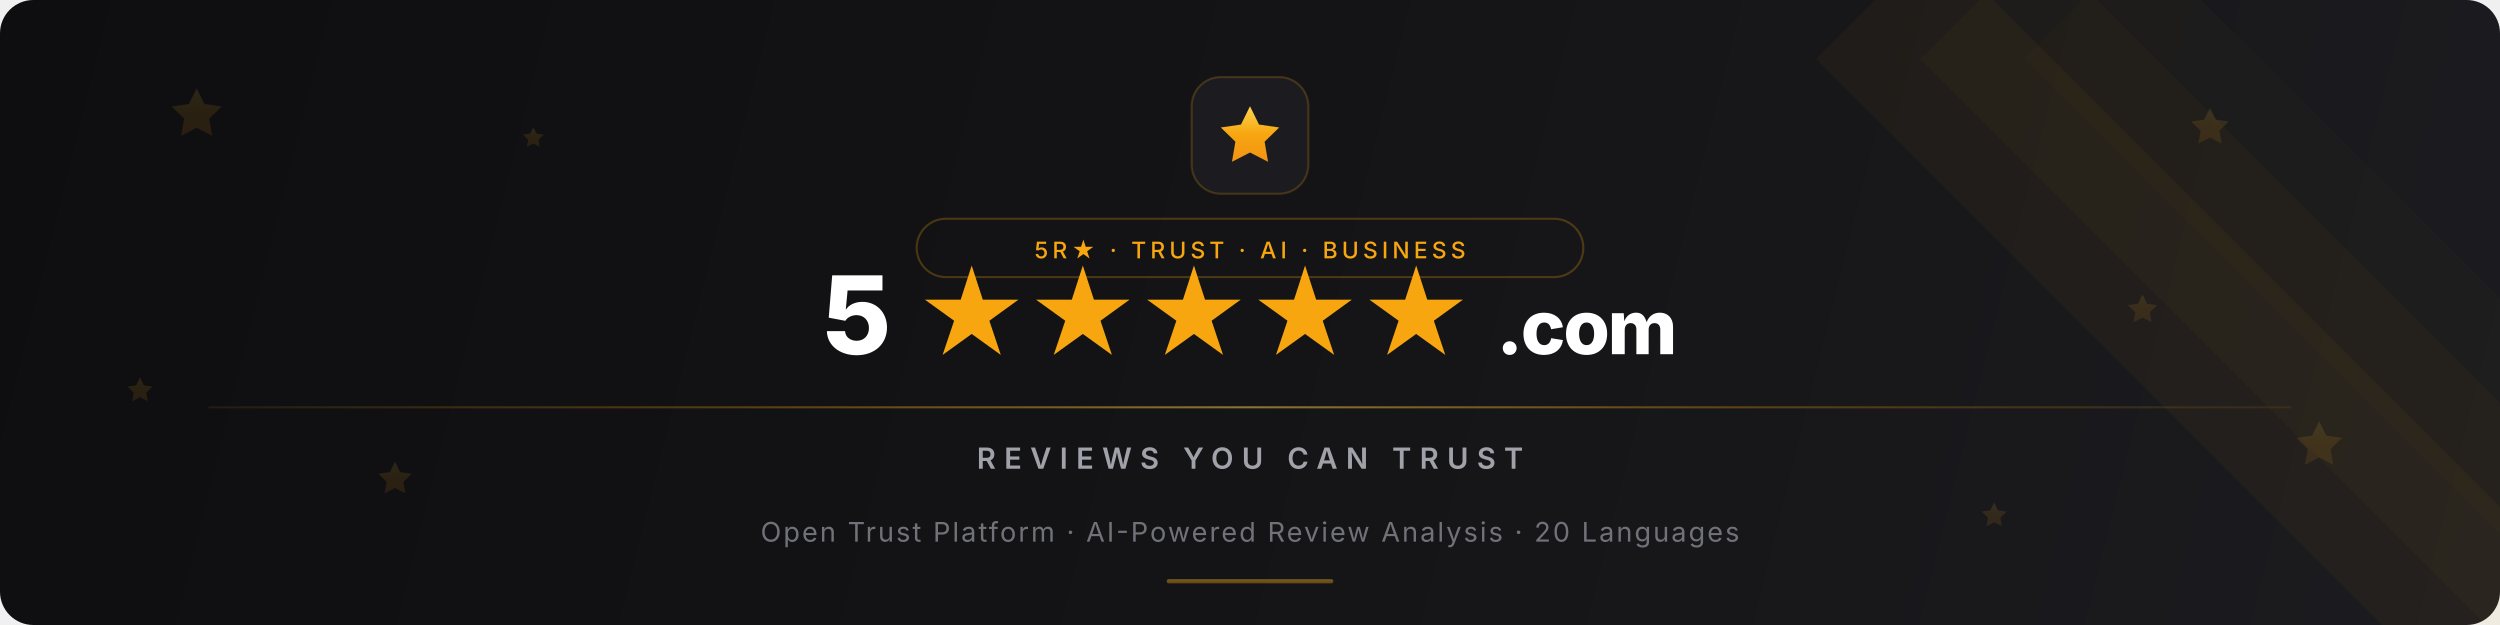
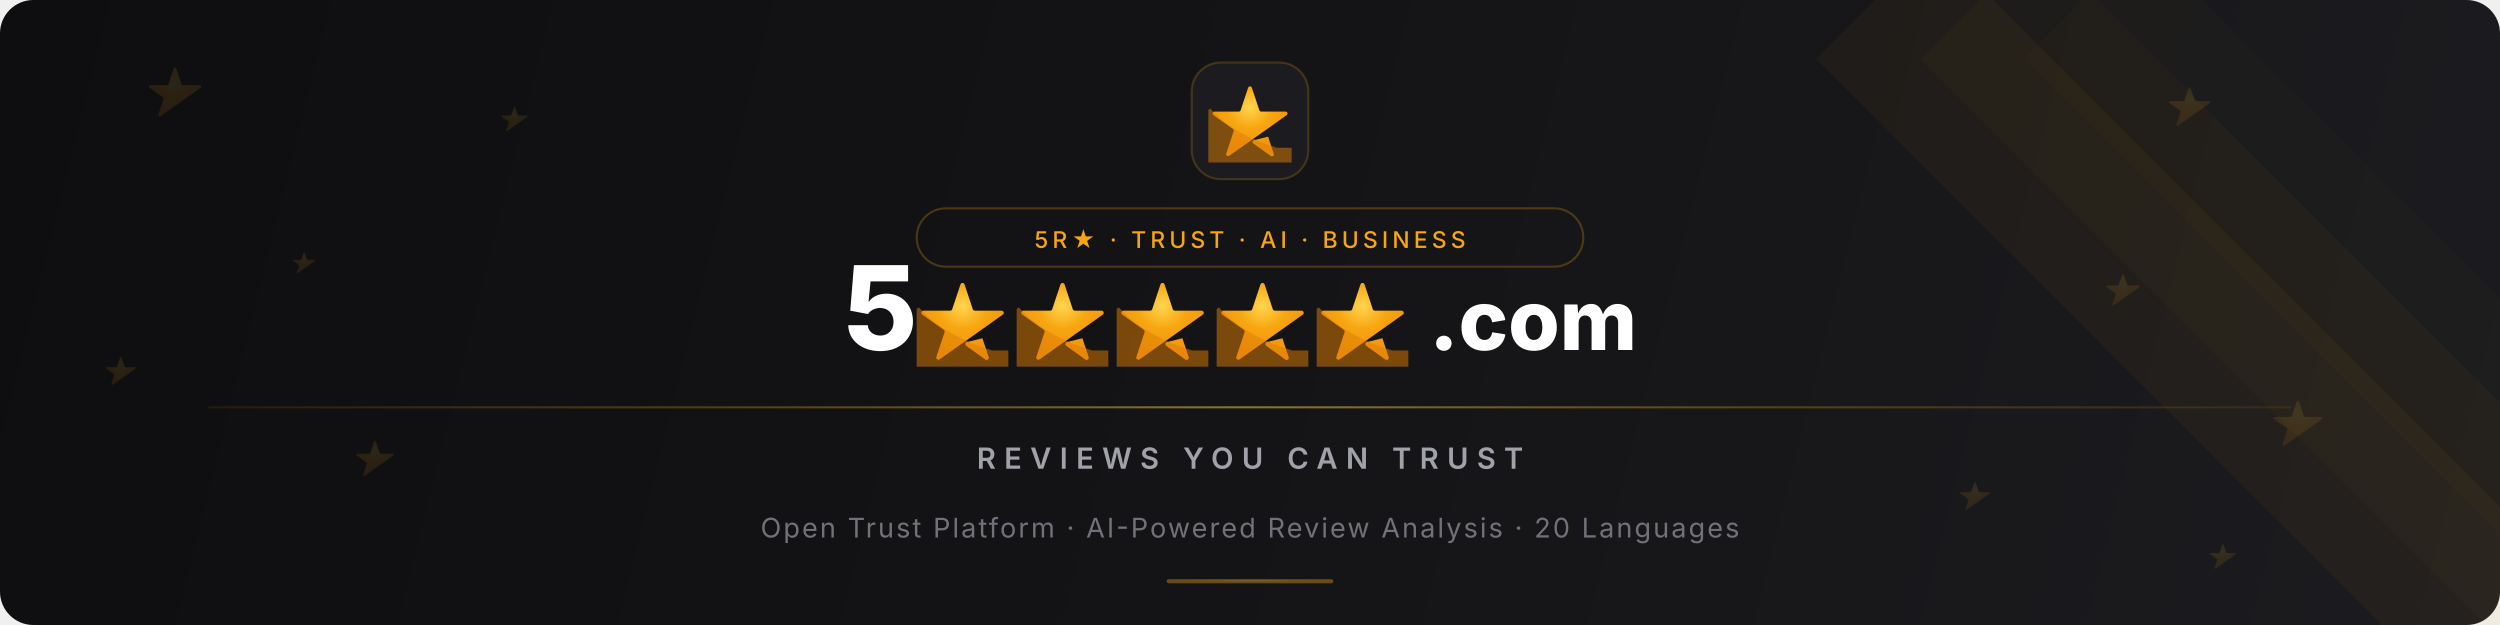
<svg xmlns="http://www.w3.org/2000/svg" viewBox="0 0 1200 300" fill="none">
  <defs>
    <linearGradient id="bg" x1="0" y1="0" x2="1200" y2="300" gradientUnits="userSpaceOnUse">
      <stop offset="0%" stop-color="#0E0E10" />
      <stop offset="50%" stop-color="#141416" />
      <stop offset="100%" stop-color="#1C1C20" />
    </linearGradient>
-     <linearGradient id="star-grad" x1="0" y1="0" x2="0" y2="1">
+     <radialGradient id="star-grad" cx="50%" cy="30%" r="60%">
      <stop offset="0%" stop-color="#FFD54F" />
      <stop offset="50%" stop-color="#F7A610" />
      <stop offset="100%" stop-color="#F19314" />
-     </linearGradient>
-     <linearGradient id="star-grad2" x1="0" y1="0" x2="0" y2="1">
-       <stop offset="0%" stop-color="#FFD54F" stop-opacity="0.15" />
-       <stop offset="100%" stop-color="#F19314" stop-opacity="0.08" />
-     </linearGradient>
+     </radialGradient>
    <linearGradient id="line-grad" x1="0" y1="0" x2="1200" y2="0" gradientUnits="userSpaceOnUse">
      <stop offset="0%" stop-color="#F7A610" stop-opacity="0" />
      <stop offset="30%" stop-color="#F7A610" stop-opacity="0.3" />
      <stop offset="50%" stop-color="#FFD54F" stop-opacity="0.5" />
      <stop offset="70%" stop-color="#F7A610" stop-opacity="0.3" />
      <stop offset="100%" stop-color="#F7A610" stop-opacity="0" />
    </linearGradient>
-     <path id="star-path" d="M12 2l3.09 6.26L22 9.27l-5 4.87L18.18 21 12 17.77 5.82 21 7 14.14l-5-4.87 6.91-1.01z" />
+     <symbol id="brand-star" viewBox="0 0 34 34">
+       <path fill="url(#star-grad)" fill-rule="evenodd" clip-rule="evenodd" d="M20.813 12.681C20.922 13.008 21.227 13.228 21.572 13.228H31.494C32.273 13.228 32.593 14.229 31.957 14.68L23.526 20.674L17.051 25.241L8.517 31.278C7.886 31.724 7.052 31.105 7.296 30.372L10.336 21.239C10.447 20.905 10.326 20.537 10.039 20.334L2.053 14.681C1.416 14.23 1.735 13.228 2.515 13.228H12.426C12.77 13.228 13.076 13.008 13.185 12.681L16.241 3.497C16.484 2.767 17.516 2.768 17.759 3.498L20.813 12.681ZM24.387 23.453L18.683 24.87C18.021 25.034 17.855 25.899 18.41 26.297L25.478 31.354C26.108 31.805 26.946 31.187 26.703 30.452L24.388 23.453Z" />
+       <path fill="#E07D00" opacity="0.5" d="M28 28C18 25 7.4 19.7 0.8 12L-2 14L-2 40L40 40L40 28Z" />
+     </symbol>
+     <symbol id="deco-star" viewBox="0 0 34 34">
+       <path fill="url(#star-grad)" fill-rule="evenodd" clip-rule="evenodd" d="M20.813 12.681C20.922 13.008 21.227 13.228 21.572 13.228H31.494C32.273 13.228 32.593 14.229 31.957 14.68L23.526 20.674L17.051 25.241L8.517 31.278C7.886 31.724 7.052 31.105 7.296 30.372L10.336 21.239C10.447 20.905 10.326 20.537 10.039 20.334L2.053 14.681C1.416 14.23 1.735 13.228 2.515 13.228H12.426C12.77 13.228 13.076 13.008 13.185 12.681L16.241 3.497C16.484 2.767 17.516 2.768 17.759 3.498L20.813 12.681Z" />
+     </symbol>
  </defs>
  <rect width="1200" height="300" fill="url(#bg)" rx="16" />
  <line x1="900" y1="0" x2="1200" y2="300" stroke="#F7A610" stroke-opacity="0.04" stroke-width="80" />
  <line x1="950" y1="0" x2="1250" y2="300" stroke="#F7A610" stroke-opacity="0.03" stroke-width="80" />
  <line x1="1000" y1="0" x2="1300" y2="300" stroke="#F7A610" stroke-opacity="0.02" stroke-width="80" />
  <g opacity="0.12">
-     <use href="#star-path" transform="translate(80,40) scale(1.2)" fill="url(#star-grad)" />
-     <use href="#star-path" transform="translate(180,220) scale(0.8)" fill="url(#star-grad)" />
-     <use href="#star-path" transform="translate(1050,50) scale(0.9)" fill="url(#star-grad)" />
-     <use href="#star-path" transform="translate(1100,200) scale(1.1)" fill="url(#star-grad)" />
-     <use href="#star-path" transform="translate(60,180) scale(0.6)" fill="url(#star-grad)" />
-     <use href="#star-path" transform="translate(1020,140) scale(0.7)" fill="url(#star-grad)" />
-     <use href="#star-path" transform="translate(250,60) scale(0.5)" fill="url(#star-grad)" />
-     <use href="#star-path" transform="translate(950,240) scale(0.6)" fill="url(#star-grad)" />
+     <use href="#deco-star" x="70" y="30" width="28" height="28" />
+     <use href="#deco-star" x="170" y="210" width="20" height="20" />
+     <use href="#deco-star" x="1040" y="40" width="22" height="22" />
+     <use href="#deco-star" x="1090" y="190" width="26" height="26" />
+     <use href="#deco-star" x="50" y="170" width="16" height="16" />
+     <use href="#deco-star" x="1010" y="130" width="18" height="18" />
+     <use href="#deco-star" x="240" y="50" width="14" height="14" />
+     <use href="#deco-star" x="940" y="230" width="16" height="16" />
+     <use href="#deco-star" x="140" y="120" width="12" height="12" />
+     <use href="#deco-star" x="1060" y="260" width="14" height="14" />
  </g>
-   <g transform="translate(600,65)">
-     <rect x="-28" y="-28" width="56" height="56" rx="14" fill="#1C1C20" stroke="#F7A610" stroke-opacity="0.2" stroke-width="1" />
-     <path d="M0,-14 l4.33,8.78 9.69,1.41-7.01,6.83 1.65,9.65L0,8.2l-8.66,4.47 1.65-9.65-7.01-6.83 9.69-1.41z" fill="url(#star-grad)" />
+   <g transform="translate(572,30)">
+     <rect width="56" height="56" rx="14" fill="#1C1C20" stroke="#F7A610" stroke-opacity="0.2" stroke-width="1" />
+     <use href="#brand-star" x="8" y="8" width="40" height="40" />
  </g>
-   <rect x="440" y="105" width="320" height="28" rx="14" fill="none" stroke="#F7A610" stroke-opacity="0.25" stroke-width="1" />
-   <text x="600" y="124" text-anchor="middle" font-family="system-ui,-apple-system,sans-serif" font-size="11" font-weight="500" fill="#F7A610" letter-spacing="2">5R★ · TRUST · AI · BUSINESS</text>
-   <g transform="translate(600,170)">
-     <text text-anchor="middle" font-family="system-ui,-apple-system,sans-serif" font-size="52" font-weight="800" letter-spacing="-1">
-       <tspan fill="white">5</tspan>
-       <tspan fill="#F7A610">★★★★★</tspan>
-       <tspan fill="white" font-size="36">.com</tspan>
-     </text>
+   <rect x="440" y="100" width="320" height="28" rx="14" fill="none" stroke="#F7A610" stroke-opacity="0.25" stroke-width="1" />
+   <text x="600" y="119" text-anchor="middle" font-family="system-ui,-apple-system,sans-serif" font-size="11" font-weight="500" fill="#F7A610" letter-spacing="2">5R★ · TRUST · AI · BUSINESS</text>
+   <g transform="translate(600,168)">
+     <text x="-195" text-anchor="start" font-family="system-ui,-apple-system,sans-serif" font-size="56" font-weight="800" fill="white">5</text>
+     <use href="#brand-star" x="-160" y="-36" width="44" height="44" />
+     <use href="#brand-star" x="-112" y="-36" width="44" height="44" />
+     <use href="#brand-star" x="-64" y="-36" width="44" height="44" />
+     <use href="#brand-star" x="-16" y="-36" width="44" height="44" />
+     <use href="#brand-star" x="32" y="-36" width="44" height="44" />
+     <text x="86" text-anchor="start" font-family="system-ui,-apple-system,sans-serif" font-size="40" font-weight="800" fill="white">.com</text>
  </g>
  <rect x="100" y="195" width="1000" height="1" fill="url(#line-grad)" rx="0.5" />
  <text x="600" y="225" text-anchor="middle" font-family="system-ui,-apple-system,sans-serif" font-size="14" font-weight="600" fill="#A1A1AA" letter-spacing="4">REVIEWS YOU CAN TRUST</text>
-   <text x="600" y="260" text-anchor="middle" font-family="system-ui,-apple-system,sans-serif" font-size="13" fill="#71717A" letter-spacing="1">Open Trust Platform · AI-Powered Review Analysis · 20 Languages</text>
+   <text x="600" y="258" text-anchor="middle" font-family="system-ui,-apple-system,sans-serif" font-size="13" fill="#71717A" letter-spacing="1">Open Trust Platform · AI-Powered Review Analysis · 20 Languages</text>
  <rect x="560" y="278" width="80" height="2" rx="1" fill="url(#star-grad)" opacity="0.4" />
</svg>
